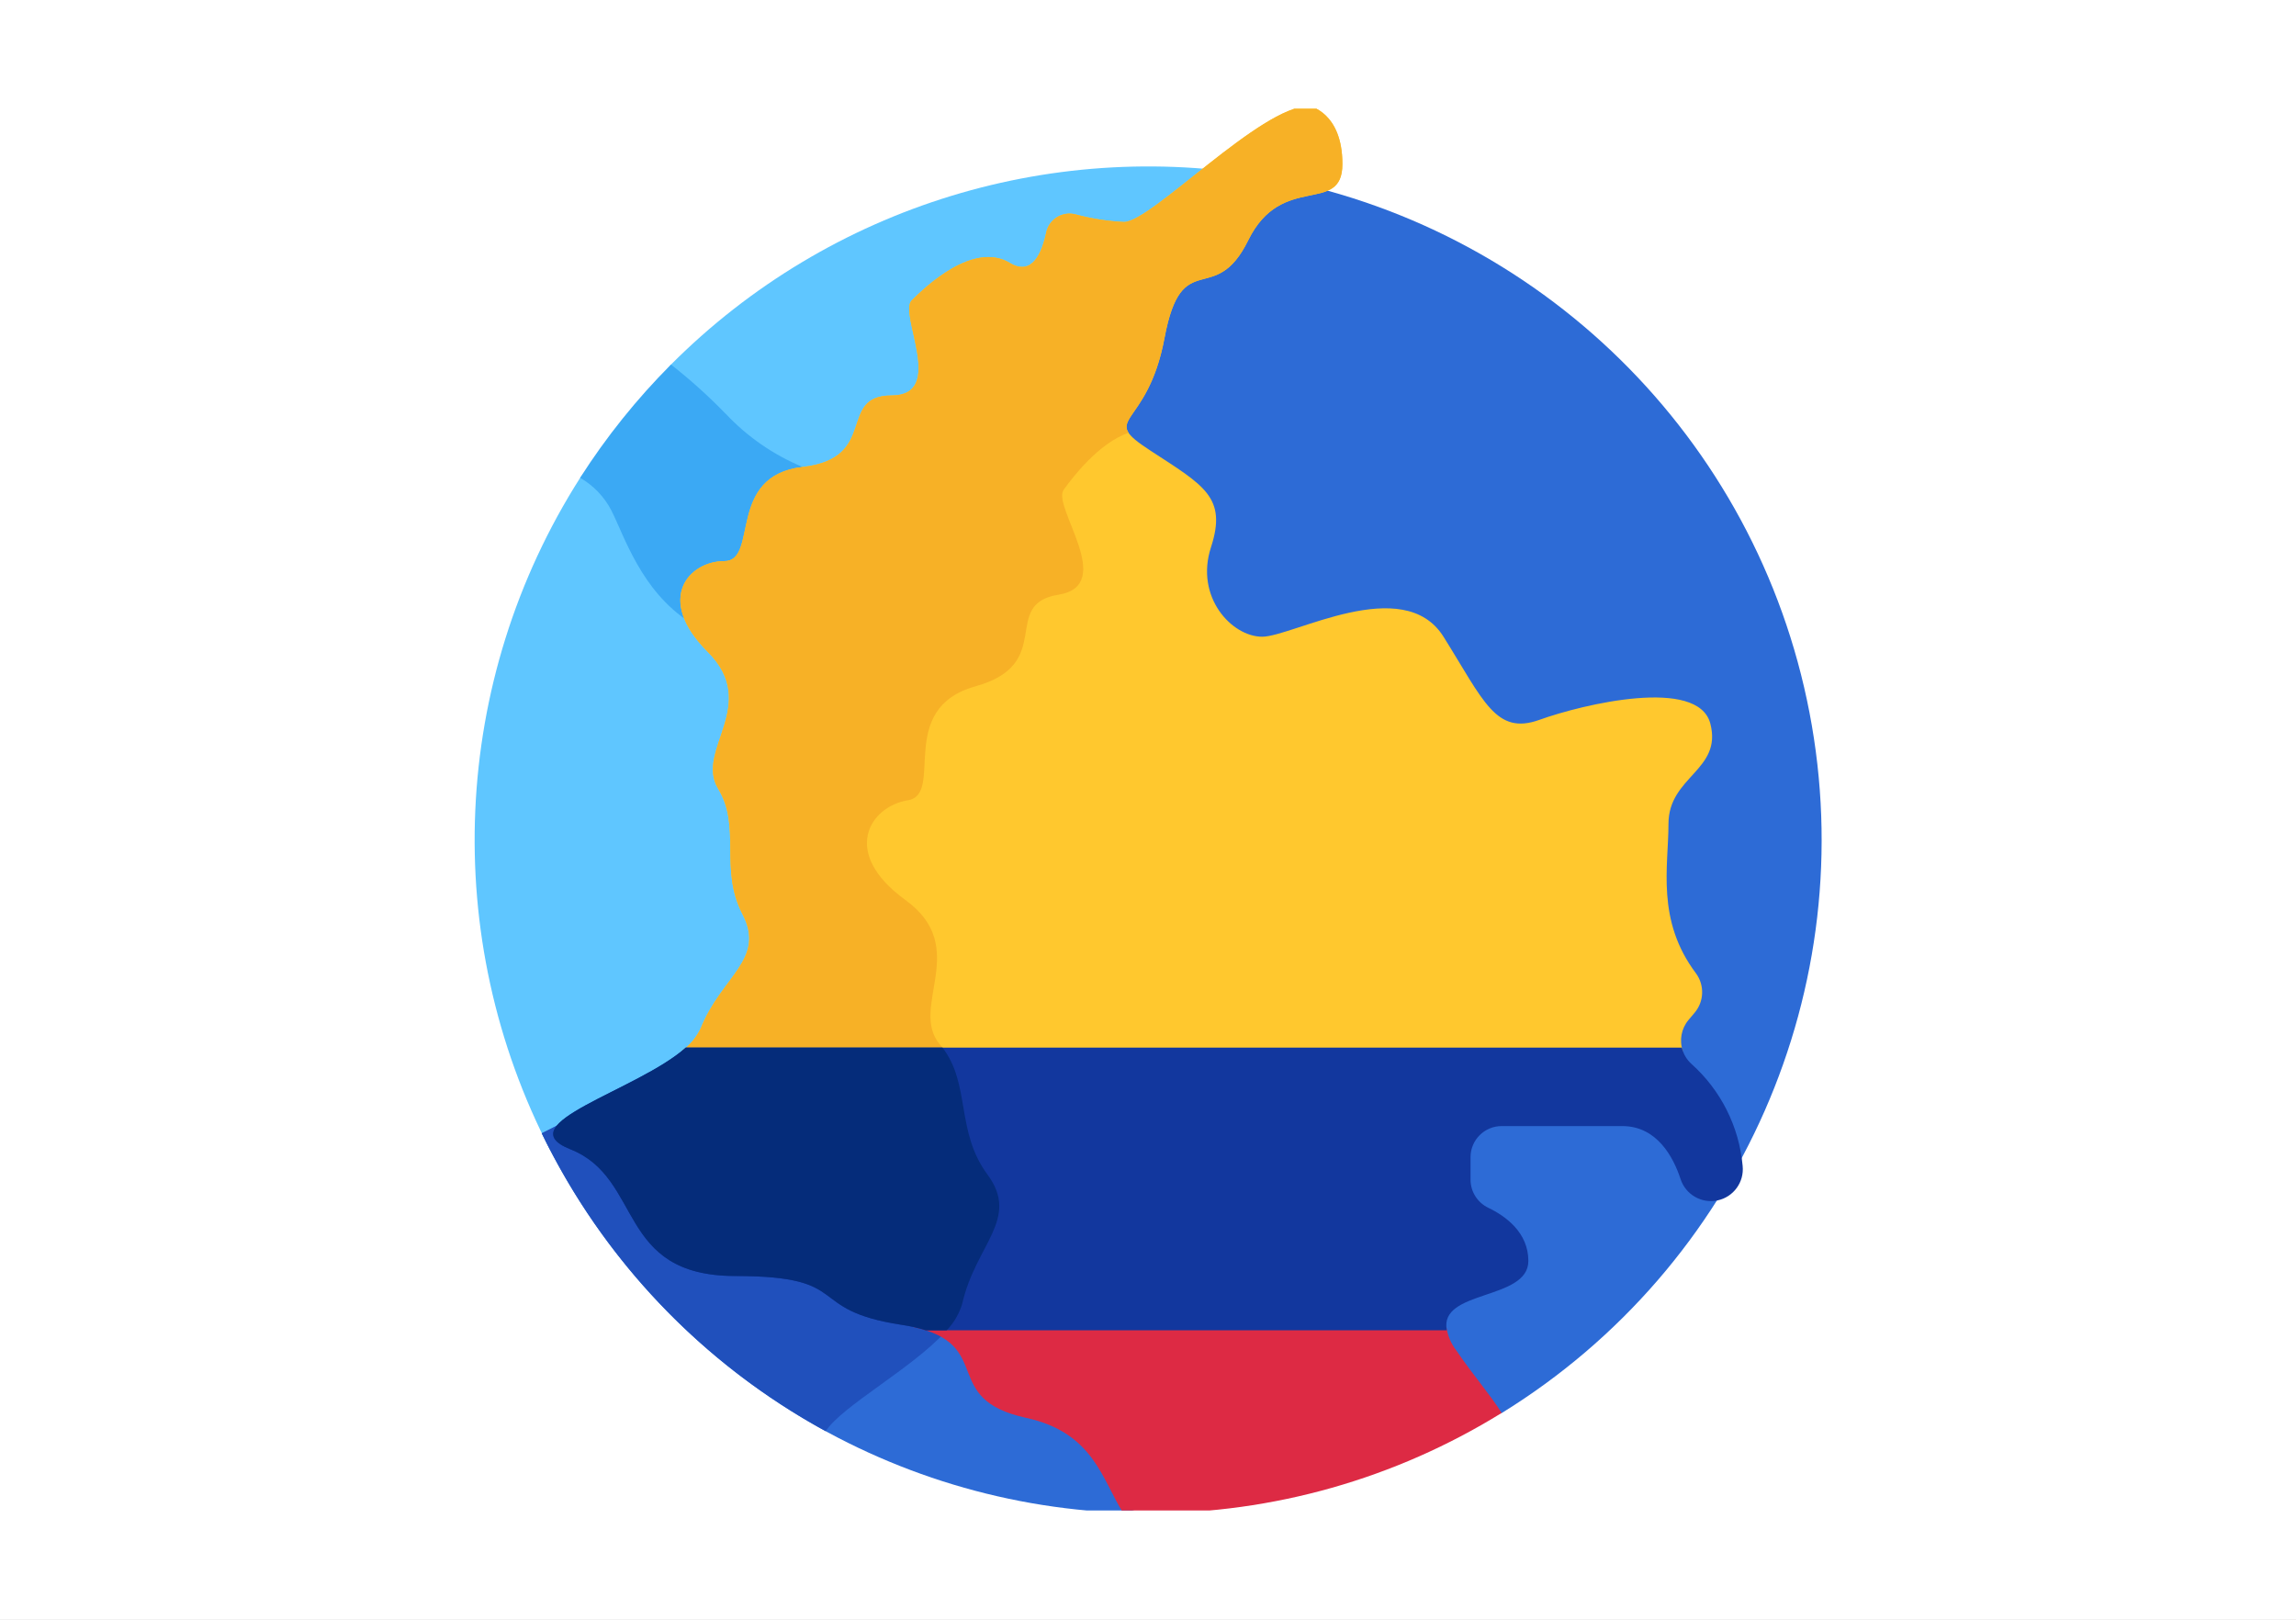
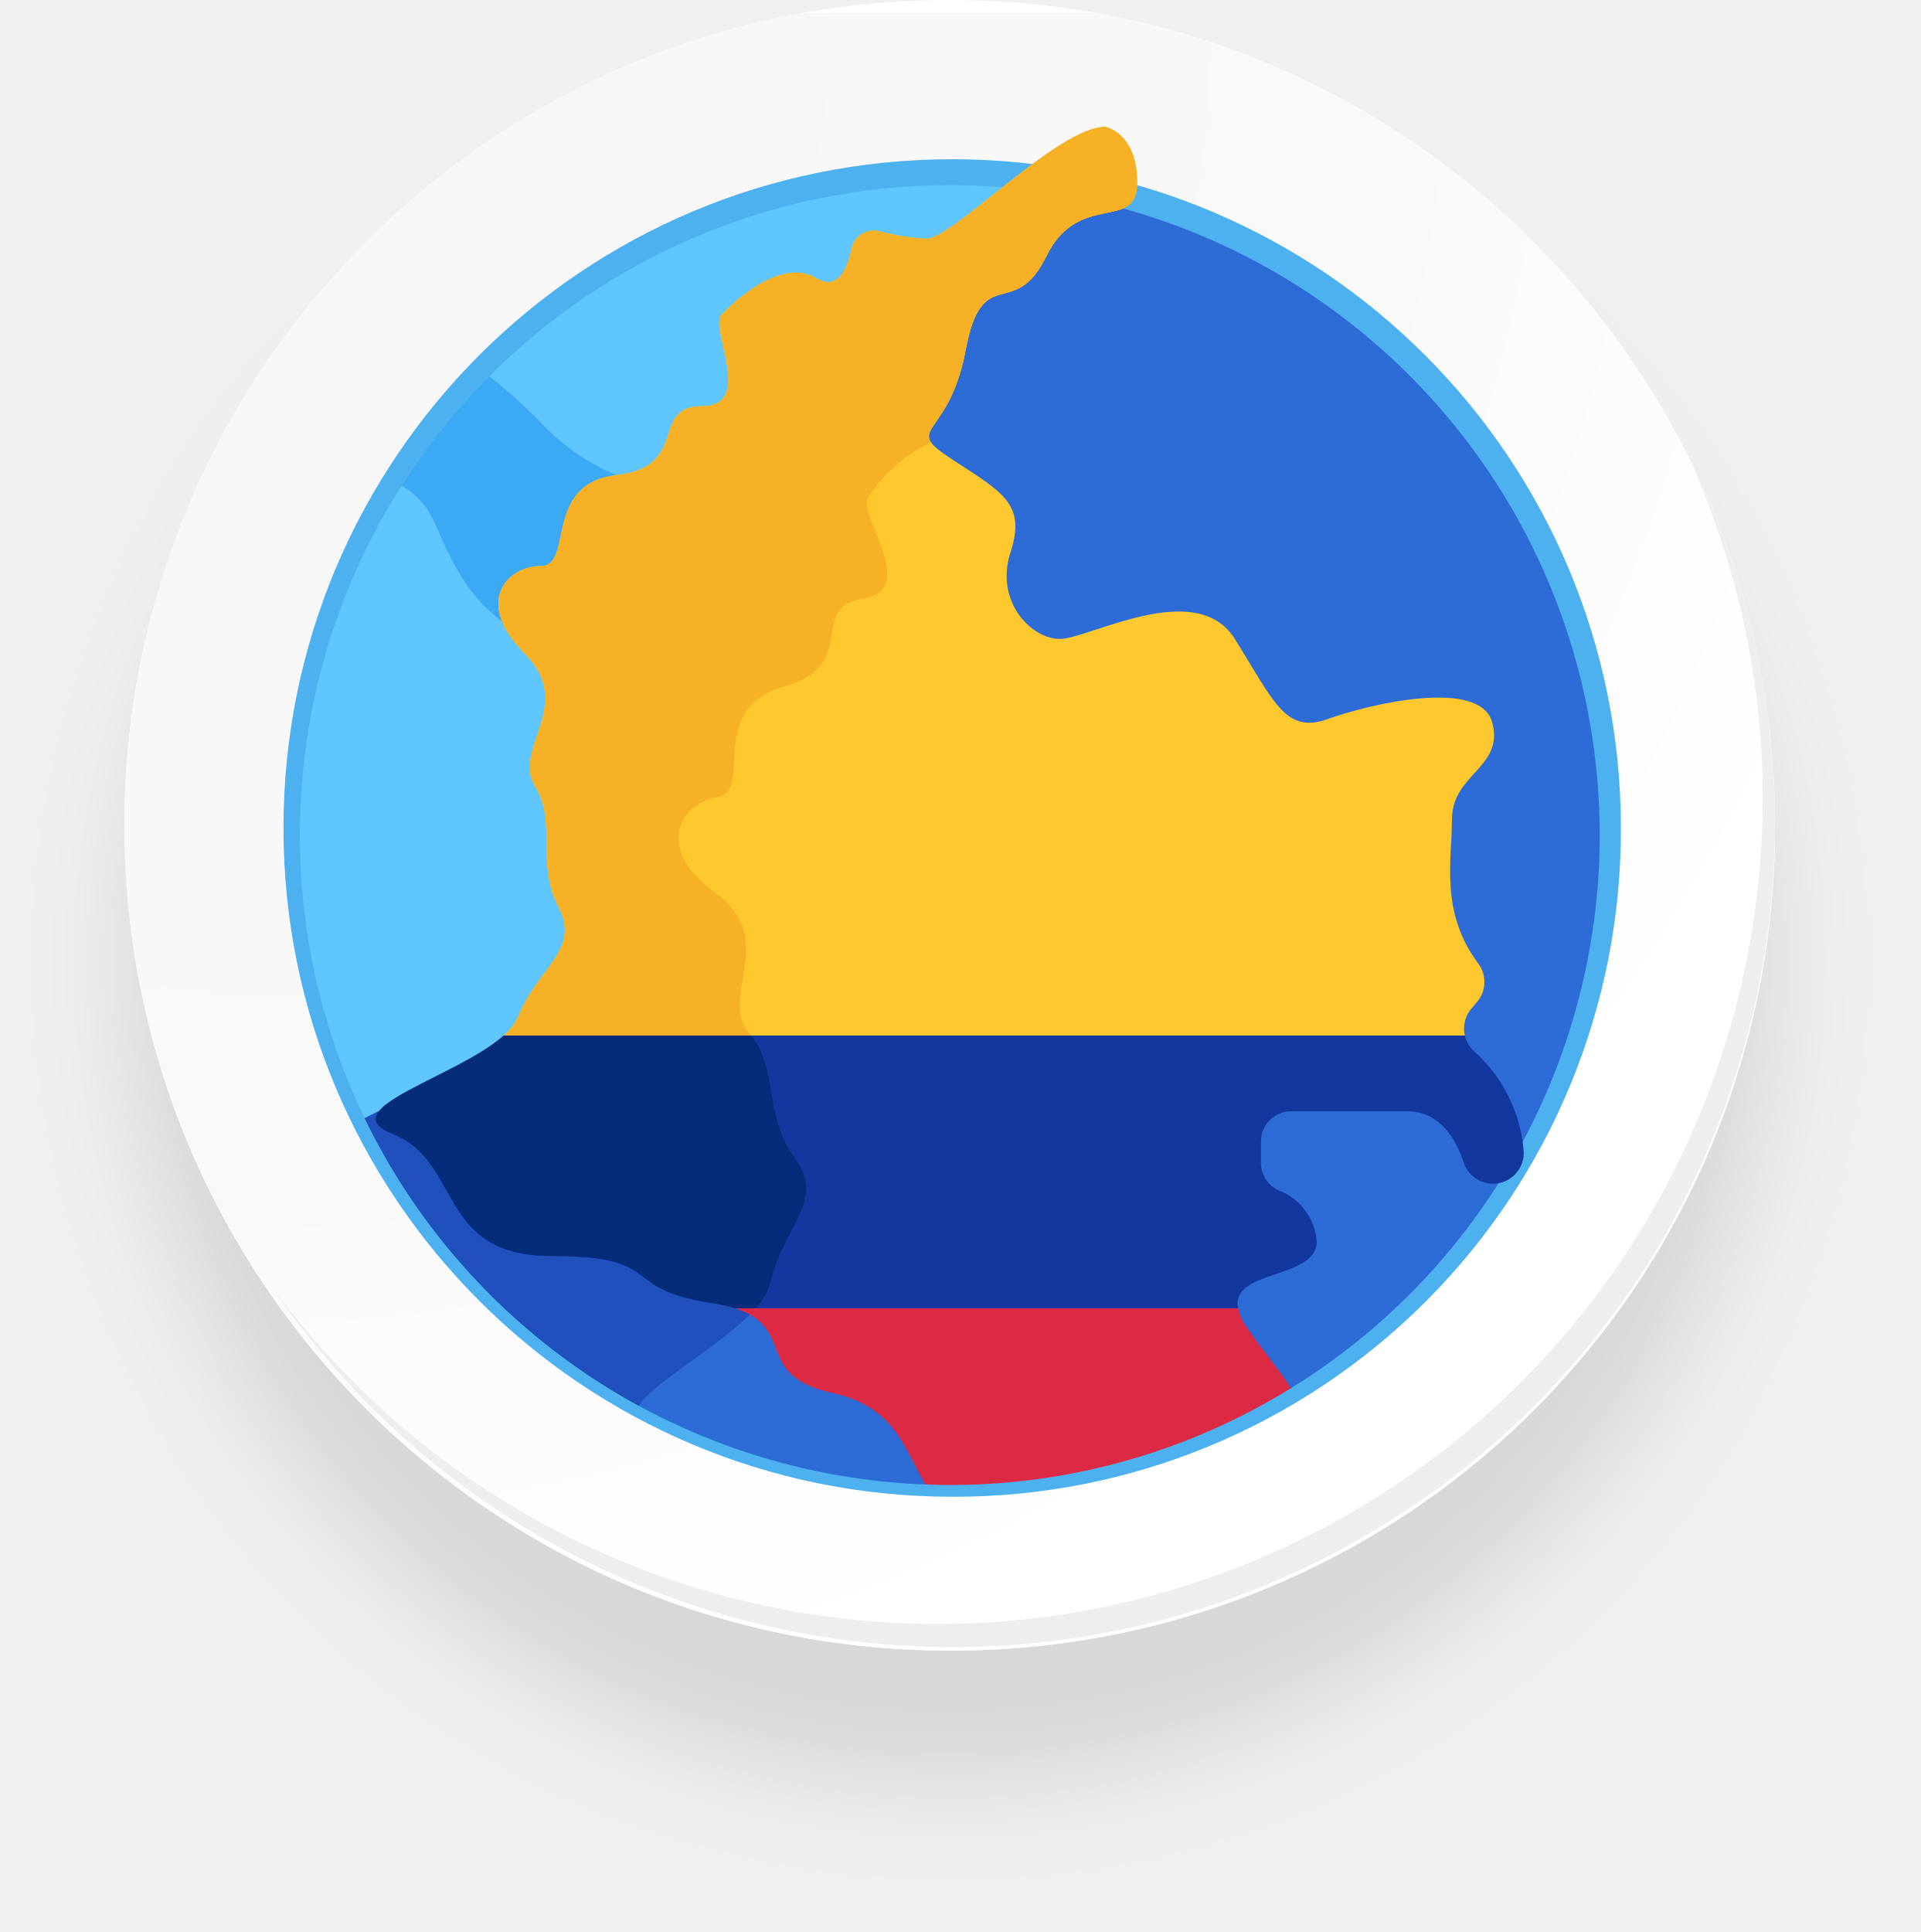
- <svg xmlns="http://www.w3.org/2000/svg" width="190" height="134" viewBox="0 0 190 134">
+ <svg xmlns="http://www.w3.org/2000/svg" width="98.955" height="99.541" viewBox="0 0 98.955 99.541">
  <defs>
-     <clipPath id="clip-path">
-       <rect id="Rectángulo_33792" data-name="Rectángulo 33792" width="148" height="116" transform="translate(214 5032.229)" fill="#0b481e" />
-     </clipPath>
+     <radialGradient id="radial-gradient" cx="0.076" cy="0.019" r="1.465" gradientTransform="translate(0.001)" gradientUnits="objectBoundingBox">
+       <stop offset="0" stop-color="#f6f6f7" />
+       <stop offset="0.477" stop-color="#f9f9fa" />
+       <stop offset="0.715" stop-color="#fff" />
+     </radialGradient>
+     <filter id="Trazado_40937" x="0" y="0.685" width="98.955" height="98.856" filterUnits="userSpaceOnUse">
+       <feOffset dy="7" input="SourceAlpha" />
+       <feGaussianBlur stdDeviation="2.5" result="blur" />
+       <feFlood flood-opacity="0.102" />
+       <feComposite operator="in" in2="blur" />
+       <feComposite in="SourceGraphic" />
+     </filter>
  </defs>
-   <g id="Grupo_84083" data-name="Grupo 84083" transform="translate(-180 -5013)">
-     <rect id="Rectángulo_33791" data-name="Rectángulo 33791" width="190" height="134" transform="translate(180 5013)" fill="#fff" />
-     <g id="Enmascarar_grupo_95" data-name="Enmascarar grupo 95" transform="translate(-13 -10.229)" clip-path="url(#clip-path)">
-       <g id="colombia_1_" data-name="colombia (1)" transform="translate(232.273 5032)">
-         <path id="Trazado_118043" data-name="Trazado 118043" d="M8.9,85.314l33.648-.23V33.193L68.553,5.167A55.792,55.792,0,0,0,18.314,20.52L10.8,29.89a55.781,55.781,0,0,0-2.443,55.7Z" transform="translate(-2.062 0.879)" fill="#5fc6ff" />
-         <path id="Trazado_118044" data-name="Trazado 118044" d="M21.307,21.716a44.568,44.568,0,0,0-4.527-4.077A55.974,55.974,0,0,0,9.261,27.01a6.623,6.623,0,0,1,2.568,2.667c1.1,2.147,2.444,6.648,6.518,9.3-1.246-2.943,1.014-4.849,3.276-4.849,2.834,0,.242-6.817,6.159-7.747l-.12-.273a18.375,18.375,0,0,1-6.356-4.4Z" transform="translate(-0.528 3.759)" fill="#3ba9f4" />
-         <path id="Trazado_118045" data-name="Trazado 118045" d="M66.4,4.8,40.784,32.412V83.136l-32.891.225-1.25.631A55.738,55.738,0,0,0,54.752,115.4l0,0,31.329-8.256A55.736,55.736,0,0,0,66.4,4.8Z" transform="translate(-1.086 1.024)" fill="#2d6bd6" />
-         <path id="Trazado_118046" data-name="Trazado 118046" d="M40.085,87.4a5.5,5.5,0,0,0,1.353-2.272c1.113-4.922,4.811-7.023,2.091-10.7-2.155-2.91-1.717-6.038-2.745-8.734v4.464l-32.891.225-1.25.631a55.972,55.972,0,0,0,23.5,24.657c1.315-2.071,7.2-5.224,9.943-8.273Z" transform="translate(-1.086 14.001)" fill="#2050bc" />
-         <path id="Trazado_118047" data-name="Trazado 118047" d="M19.222,56.5c1.948,3.175.072,6.638,2.02,10.386s-1.732,5.127-3.463,9.456a4.987,4.987,0,0,1-1.565,1.876H99.063a2.642,2.642,0,0,1,.467-2.584l.5-.592a2.632,2.632,0,0,0,.113-3.266c-3.31-4.409-2.273-8.832-2.273-12.367,0-3.946,4.473-4.424,3.463-8.3S90.8,49.5,87.19,50.8s-4.618-1.587-7.937-6.879-12.506,0-15.008,0-5.58-3.271-4.233-7.408-.577-5.1-5-7.985-.289-1.635,1.154-9.332,4.137-2.405,6.927-8.081,7.793-2.02,7.793-6.313S68.141,0,68.141,0C64.1,0,55.082,9.6,52.812,9.6a19.013,19.013,0,0,1-4.038-.638,1.971,1.971,0,0,0-2.4,1.514c-.355,1.693-1.167,3.623-3,2.515-3.03-1.828-7.011,1.984-8.129,3.1s2.886,7.865-1.66,7.865-1.01,5.195-7.359,5.916-3.608,7.793-6.494,7.793-5.772,3.1-1.371,7.5-1.082,8.153.866,11.328Z" transform="translate(0.928 0)" fill="#ffc82e" />
-         <path id="Trazado_118048" data-name="Trazado 118048" d="M16.214,78.213H38a6.492,6.492,0,0,0-.414-.54c-2.623-3.061,2.6-8.006-2.856-11.96s-2.9-7.762.187-8.254-1.051-7.583,5.613-9.436,2-6.8,6.858-7.578-.571-7.3.434-8.689c.738-1.017,2.877-3.847,5.367-4.712-.862-1.3,1.861-1.9,2.976-7.852,1.443-7.7,4.137-2.405,6.927-8.081s7.793-2.02,7.793-6.313S68.141,0,68.141,0C64.1,0,55.082,9.6,52.811,9.6a19.017,19.017,0,0,1-4.038-.638,1.971,1.971,0,0,0-2.4,1.514c-.355,1.693-1.167,3.623-3,2.515-3.03-1.828-7.011,1.984-8.129,3.1s2.886,7.865-1.66,7.865-1.01,5.195-7.359,5.916-3.608,7.793-6.494,7.793-5.772,3.1-1.371,7.5-1.082,8.153.866,11.328.072,6.638,2.02,10.386-1.732,5.127-3.463,9.456A4.992,4.992,0,0,1,16.214,78.213Z" transform="translate(0.928 0)" fill="#f7b126" />
-         <path id="Trazado_118049" data-name="Trazado 118049" d="M76.937,85.237a4.145,4.145,0,0,1-.823-1.957H31.927c6.9,1.455,2.2,5.964,9.415,7.537,5.568,1.213,6.263,5.075,8.02,7.851.685.025,1.372.042,2.064.042a55.462,55.462,0,0,0,29.265-8.3c-.956-1.533-2.309-3.046-3.754-5.175Z" transform="translate(4.302 17.748)" fill="#dd2a44" />
-         <path id="Trazado_118050" data-name="Trazado 118050" d="M8.852,72.653c6.061,2.405,3.752,10.486,13.661,10.486s5.58,2.79,13.757,4.041a12.987,12.987,0,0,1,1.986.448H81.375c-.677-3.378,6.748-2.442,6.748-5.739,0-2.365-1.9-3.718-3.308-4.394a2.589,2.589,0,0,1-1.478-2.33V73.306a2.577,2.577,0,0,1,2.577-2.577h9.977c2.875,0,4.23,2.563,4.831,4.395a2.64,2.64,0,0,0,5.134-1.092,12.857,12.857,0,0,0-4.236-8.445,2.6,2.6,0,0,1-.793-1.351H18.4c-3.981,3.553-14.848,6.316-9.551,8.418Z" transform="translate(-0.92 13.689)" fill="#12379e" />
-         <path id="Trazado_118051" data-name="Trazado 118051" d="M38.256,87.627H39.99a5.355,5.355,0,0,0,1.281-2.189c1.113-4.922,4.811-7.023,2.091-10.7-2.647-3.575-1.381-7.478-3.726-10.506H18.4c-3.98,3.553-14.847,6.316-9.551,8.418,6.061,2.405,3.752,10.486,13.661,10.486s5.58,2.79,13.757,4.041A12.987,12.987,0,0,1,38.256,87.627Z" transform="translate(-0.92 13.689)" fill="#052c7a" />
+   <g id="Grupo_1003852" data-name="Grupo 1003852" transform="translate(-278.586 -4733)">
+     <g id="Grupo_997988" data-name="Grupo 997988" transform="translate(285 4733)">
+       <g id="Grupo_18423" data-name="Grupo 18423" transform="translate(0 0)">
+         <g id="Grupo_18421" data-name="Grupo 18421">
+           <g id="Grupo_18420" data-name="Grupo 18420">
+             <g id="Grupo_18419" data-name="Grupo 18419">
+               <path id="Trazado_40936" data-name="Trazado 40936" d="M279.664,2188.24a42.521,42.521,0,1,1-42.52-42.519A42.52,42.52,0,0,1,279.664,2188.24Z" transform="translate(-194.623 -2145.721)" fill="#fff" />
+             </g>
+           </g>
+         </g>
+         <g transform="matrix(1, 0, 0, 1, -6.41, 0)" filter="url(#Trazado_40937)">
+           <path id="Trazado_40937-2" data-name="Trazado 40937" d="M279.432,2187.987a42.52,42.52,0,1,0-42.52,42.521A42.352,42.352,0,0,0,279.432,2187.987Z" transform="translate(-187.98 -2145.47)" fill="url(#radial-gradient)" />
+         </g>
+         <path id="Trazado_40938" data-name="Trazado 40938" d="M267.371,2186.006a32.456,32.456,0,1,0-32.456,32.456A32.336,32.336,0,0,0,267.371,2186.006Z" transform="translate(-192.266 -2143.346)" fill="none" stroke="#4db1f0" stroke-miterlimit="10" stroke-width="4" />
+         <g id="Grupo_18422" data-name="Grupo 18422" transform="translate(7.533 23.872)">
+           <path id="Trazado_40939" data-name="Trazado 40939" d="M273.754,2164.488a42.526,42.526,0,0,1-73.209,42.344,42.391,42.391,0,0,0,73.209-42.344Z" transform="translate(-200.545 -2164.488)" fill="#eceef0" />
+         </g>
      </g>
+     </g>
+     <g id="colombia_1_" data-name="colombia (1)" transform="translate(294.037 4739.533)">
+       <path id="Trazado_118043" data-name="Trazado 118043" d="M6.17,52.907l20.217-.138V21.59L42.013,4.751a33.523,33.523,0,0,0-30.186,9.225L7.31,19.606A33.516,33.516,0,0,0,5.842,53.073Z" transform="translate(-2.062 -1.118)" fill="#5fc6ff" />
+       <path id="Trazado_118044" data-name="Trazado 118044" d="M16.5,20.089a26.779,26.779,0,0,0-2.72-2.45A33.632,33.632,0,0,0,9.261,23.27a3.98,3.98,0,0,1,1.543,1.6c.661,1.29,1.469,3.995,3.917,5.59a2.016,2.016,0,0,1,1.969-2.914c1.7,0,.146-4.1,3.7-4.655l-.072-.164A11.04,11.04,0,0,1,16.5,20.089Z" transform="translate(-4.014 -4.782)" fill="#3ba9f4" />
+       <path id="Trazado_118045" data-name="Trazado 118045" d="M42.55,4.8,27.156,21.393V51.87l-19.763.135-.751.379a33.49,33.49,0,0,0,28.906,18.87v0l18.824-4.961A33.489,33.489,0,0,0,42.55,4.8Z" transform="translate(-3.304 -1.303)" fill="#2d6bd6" />
+       <path id="Trazado_118046" data-name="Trazado 118046" d="M26.737,78.736a3.307,3.307,0,0,0,.813-1.365c.669-2.958,2.891-4.22,1.256-6.428-1.295-1.749-1.032-3.628-1.649-5.248v2.682l-19.763.135-.751.379A33.631,33.631,0,0,0,20.762,83.707C21.552,82.462,25.089,80.568,26.737,78.736Z" transform="translate(-3.304 -17.81)" fill="#2050bc" />
+       <path id="Trazado_118047" data-name="Trazado 118047" d="M17.974,33.945c1.171,1.907.043,3.989,1.214,6.24s-1.04,3.081-2.081,5.682a3,3,0,0,1-.941,1.127h49.78a1.587,1.587,0,0,1,.281-1.553l.3-.356a1.582,1.582,0,0,0,.068-1.962c-1.989-2.649-1.365-5.307-1.365-7.431,0-2.371,2.688-2.658,2.081-4.987s-6.33-.966-8.5-.186-2.775-.954-4.769-4.133-7.514,0-9.017,0-3.353-1.965-2.543-4.451-.347-3.064-3.006-4.8-.173-.983.694-5.607,2.486-1.445,4.162-4.856,4.682-1.214,4.682-3.793S47.367,0,47.367,0c-2.428,0-7.847,5.766-9.211,5.766a11.424,11.424,0,0,1-2.426-.383,1.185,1.185,0,0,0-1.443.91c-.213,1.017-.7,2.177-1.8,1.511C30.662,6.705,28.27,9,27.6,9.668s1.734,4.725-1,4.725-.607,3.121-4.422,3.555-2.168,4.682-3.9,4.682-3.468,1.864-.824,4.509-.65,4.9.52,6.807Z" transform="translate(-5.867 0)" fill="#ffc82e" />
+       <path id="Trazado_118048" data-name="Trazado 118048" d="M16.166,46.995h13.09a3.9,3.9,0,0,0-.249-.324c-1.576-1.839,1.561-4.81-1.716-7.186s-1.741-4.664.112-4.96-.631-4.556,3.373-5.669,1.2-4.088,4.121-4.553-.343-4.388.26-5.221a8.059,8.059,0,0,1,3.225-2.831c-.518-.781,1.118-1.144,1.788-4.718.867-4.624,2.486-1.445,4.162-4.856s4.682-1.214,4.682-3.793S47.367,0,47.367,0c-2.428,0-7.847,5.766-9.211,5.766a11.427,11.427,0,0,1-2.426-.383,1.184,1.184,0,0,0-1.443.91c-.213,1.017-.7,2.177-1.8,1.511C30.662,6.705,28.27,9,27.6,9.668s1.734,4.725-1,4.725-.607,3.121-4.422,3.555-2.168,4.682-3.9,4.682-3.468,1.864-.824,4.509-.65,4.9.52,6.806.043,3.989,1.214,6.24-1.04,3.081-2.081,5.682A3,3,0,0,1,16.166,46.995Z" transform="translate(-5.867 0)" fill="#f7b126" />
+       <path id="Trazado_118049" data-name="Trazado 118049" d="M58.971,84.456a2.491,2.491,0,0,1-.494-1.176H31.927c4.147.874,1.321,3.583,5.657,4.529,3.346.729,3.763,3.049,4.819,4.718.412.015.825.025,1.24.025a33.325,33.325,0,0,0,17.584-4.986c-.574-.921-1.387-1.83-2.255-3.11Z" transform="translate(-10.159 -22.577)" fill="#dd2a44" />
+       <path id="Trazado_118050" data-name="Trazado 118050" d="M8.282,69.293c3.642,1.445,2.254,6.3,8.208,6.3s3.353,1.676,8.266,2.428a7.8,7.8,0,0,1,1.194.269H51.858c-.407-2.03,4.055-1.467,4.055-3.448a3.062,3.062,0,0,0-1.988-2.64,1.556,1.556,0,0,1-.888-1.4V69.685a1.548,1.548,0,0,1,1.548-1.548h6c1.727,0,2.542,1.54,2.9,2.64a1.586,1.586,0,0,0,3.085-.656,7.725,7.725,0,0,0-2.545-5.074,1.562,1.562,0,0,1-.476-.812H14.021c-2.392,2.135-8.921,3.8-5.739,5.058Z" transform="translate(-3.516 -17.414)" fill="#12379e" />
+       <path id="Trazado_118051" data-name="Trazado 118051" d="M25.95,78.29h1.042a3.218,3.218,0,0,0,.77-1.315c.669-2.958,2.891-4.22,1.256-6.428-1.591-2.148-.83-4.493-2.239-6.312H14.021C11.629,66.37,5.1,68.03,8.282,69.293c3.642,1.445,2.254,6.3,8.208,6.3s3.353,1.676,8.266,2.428A7.8,7.8,0,0,1,25.95,78.29Z" transform="translate(-3.516 -17.414)" fill="#052c7a" />
    </g>
  </g>
</svg>
